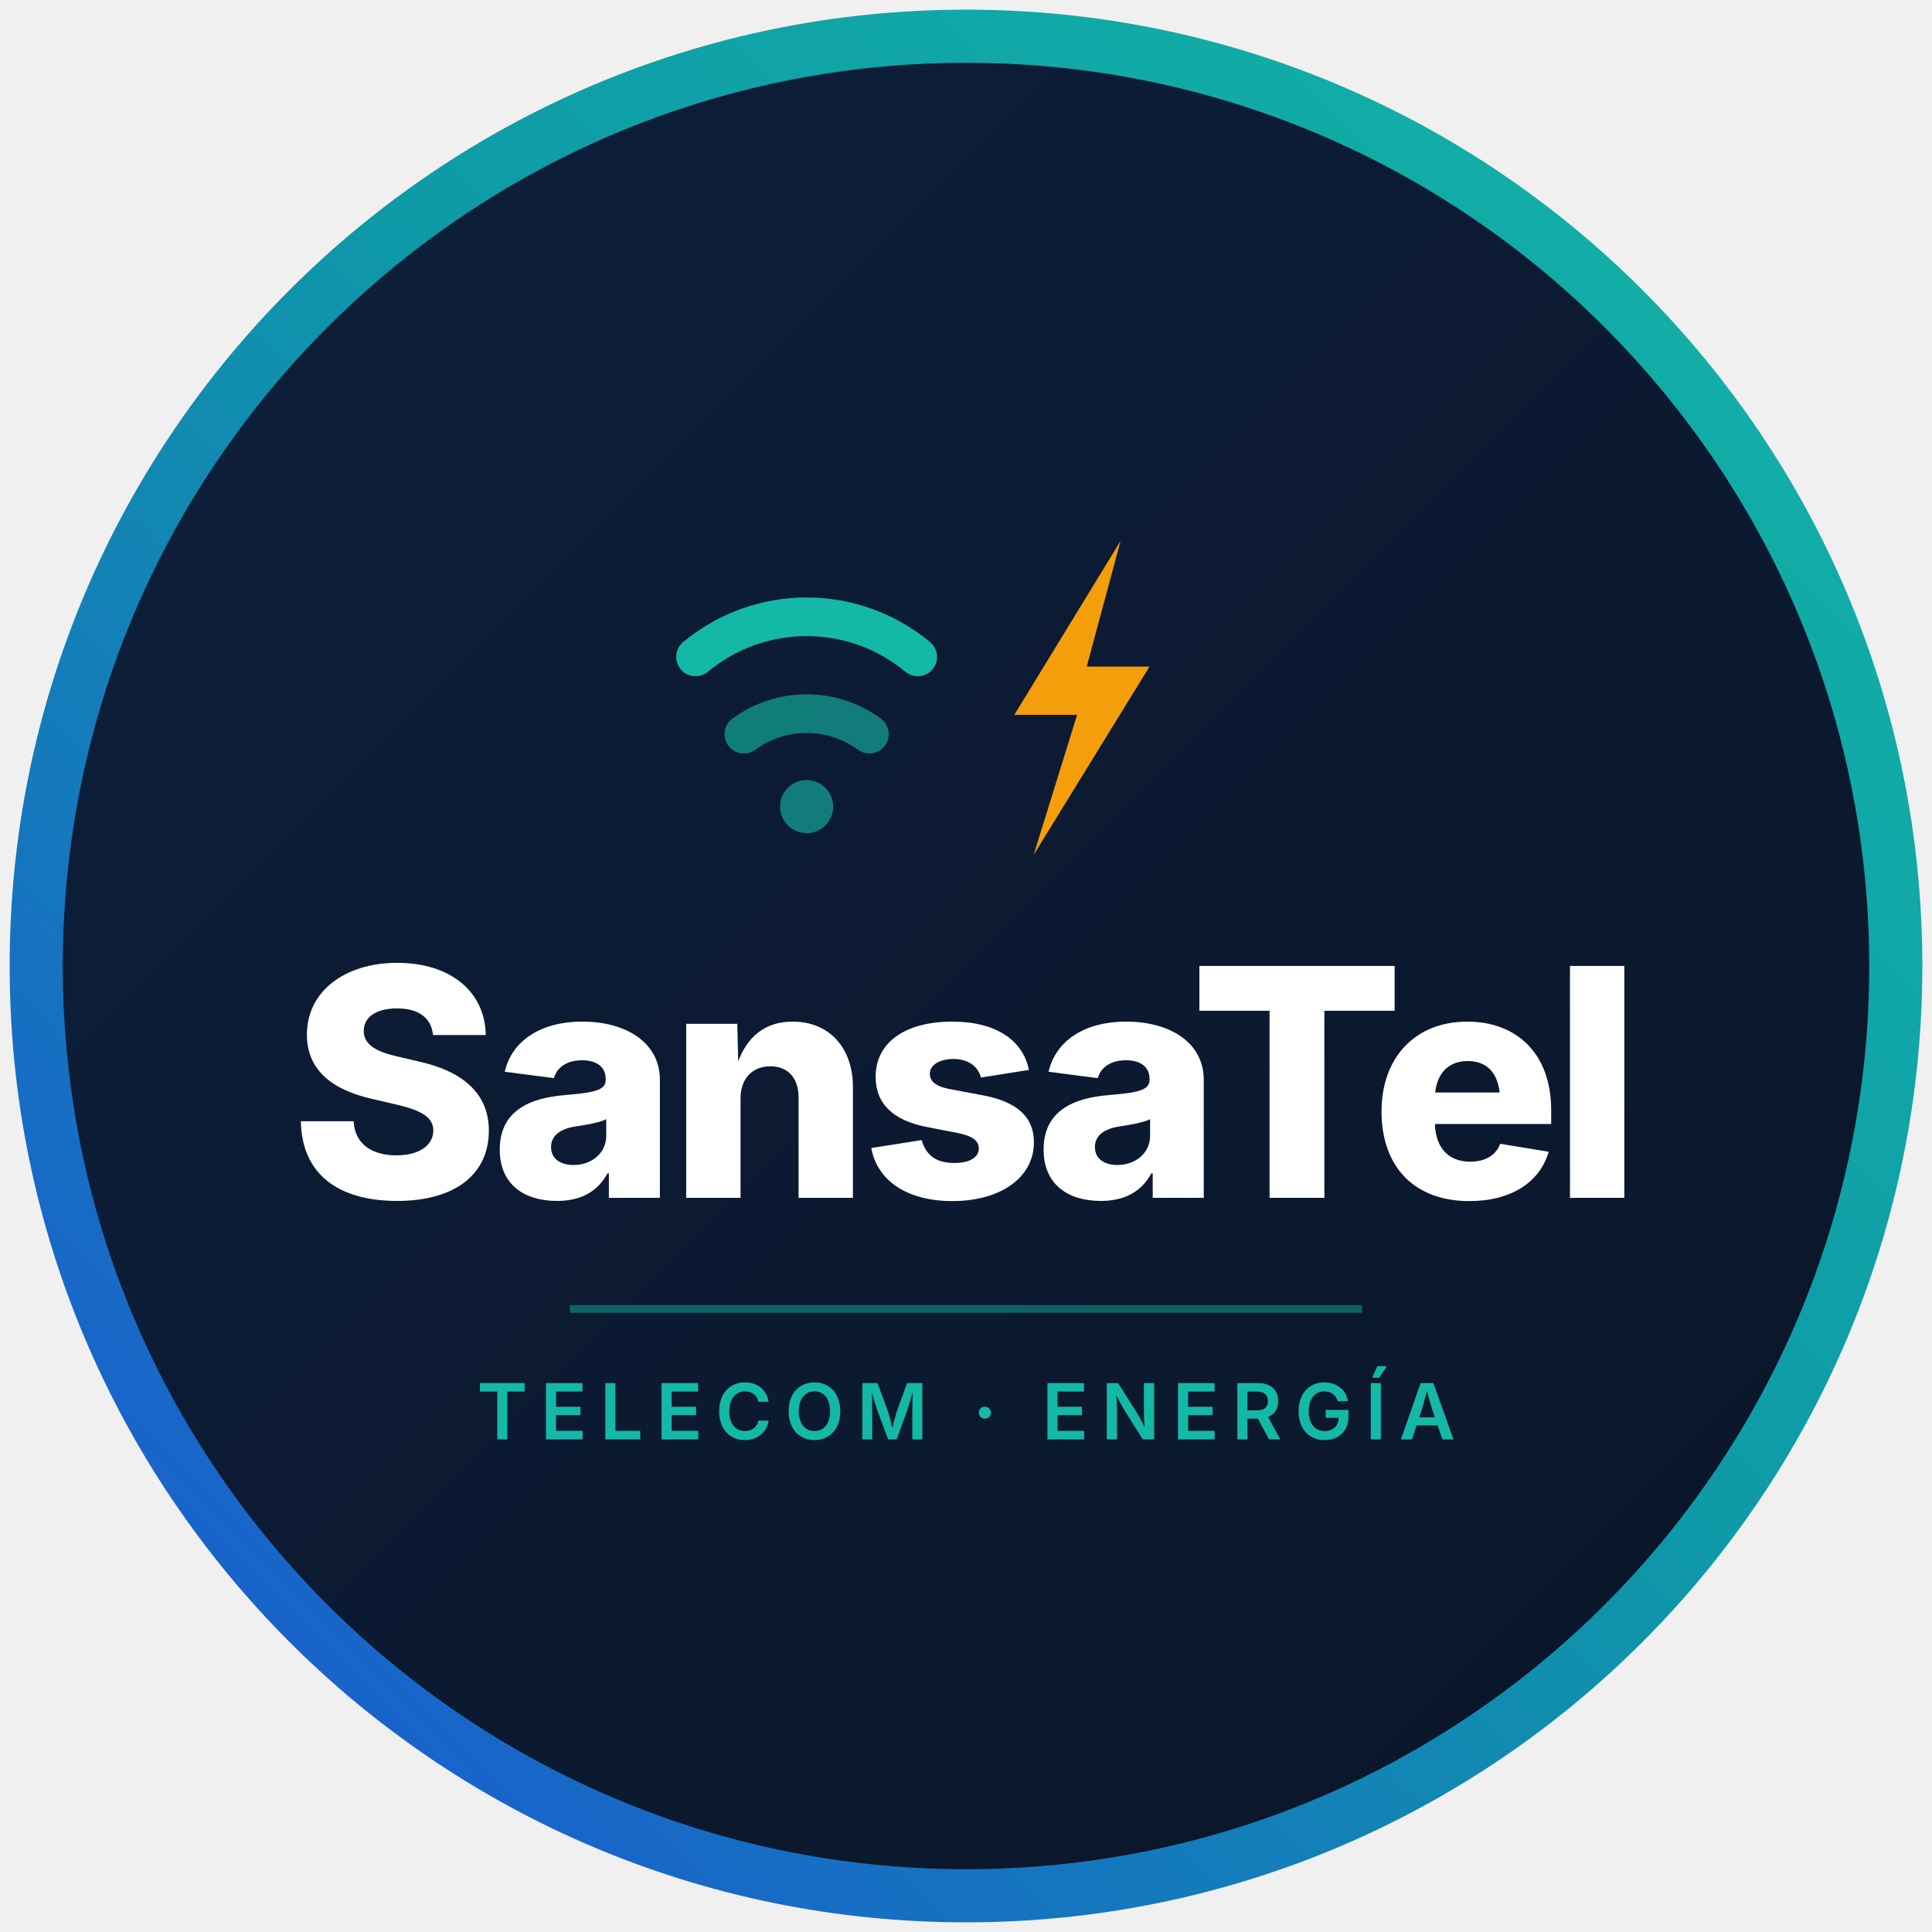
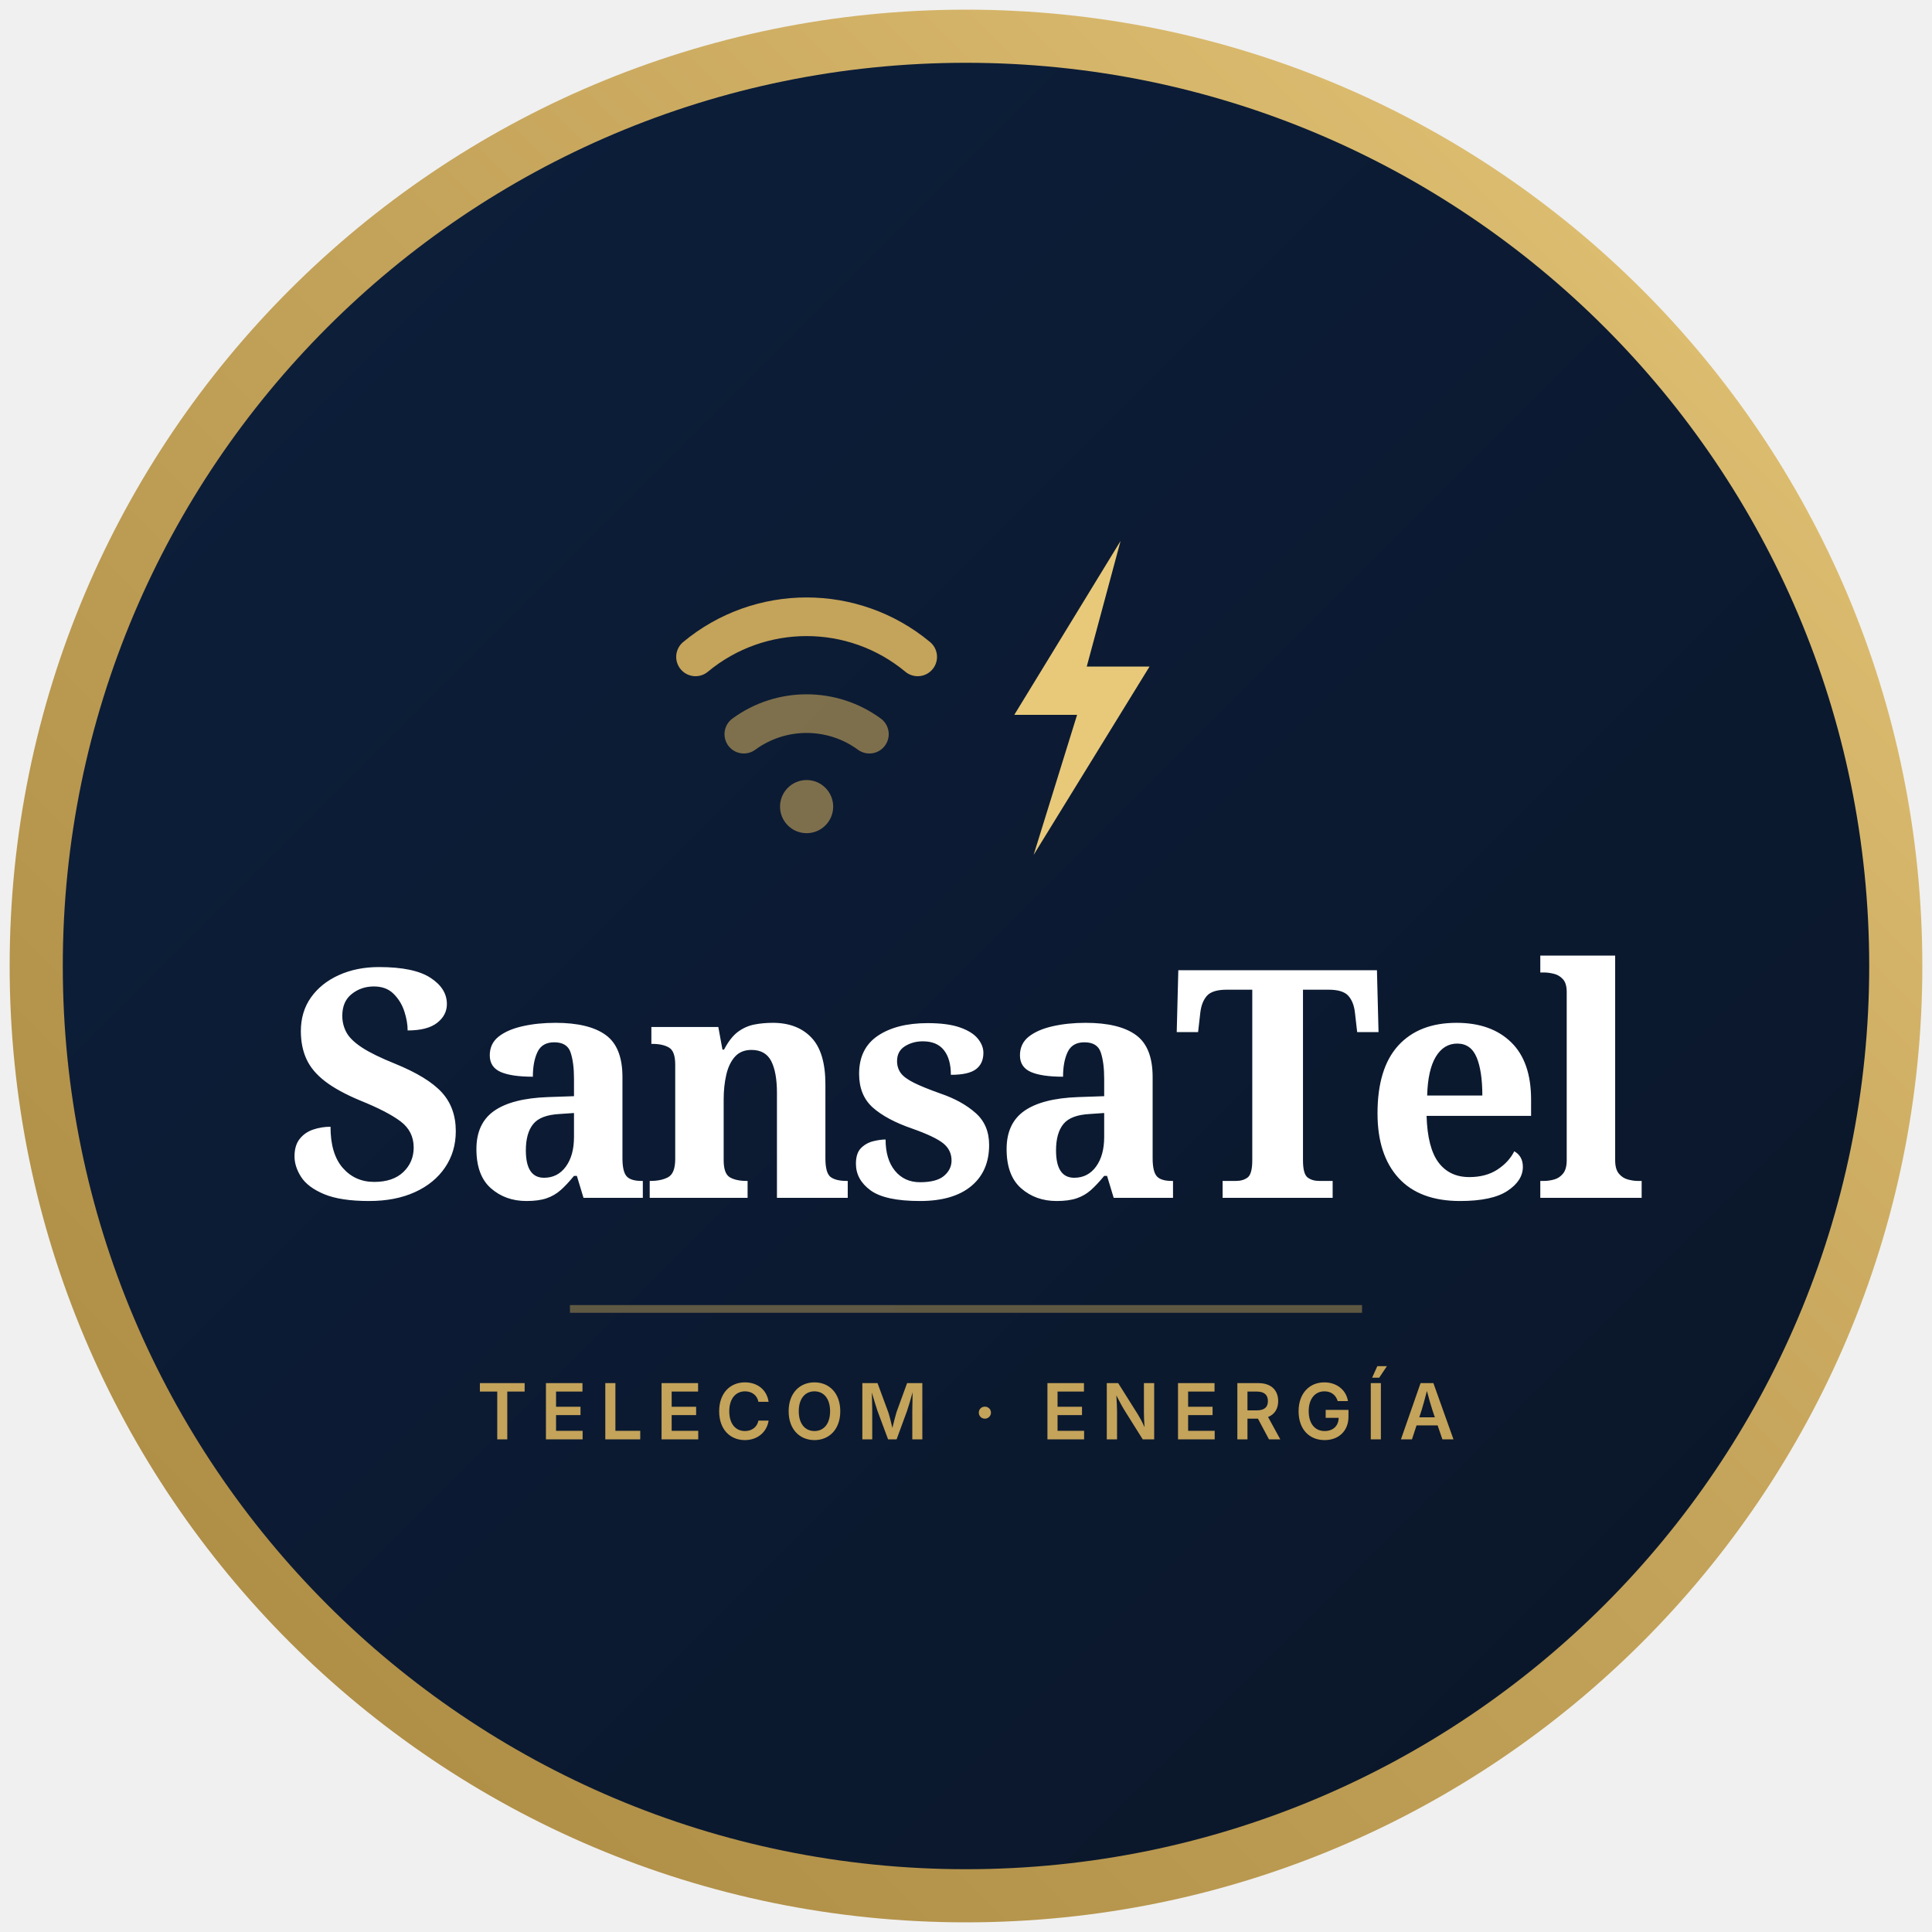
<svg xmlns="http://www.w3.org/2000/svg" viewBox="0 0 400 400" width="400" height="400" role="img" aria-label="SansaTel">
  <defs>
    <linearGradient id="ring" x1="0%" y1="100%" x2="100%" y2="0%">
-       <stop offset="0%" stop-color="#1D4ED8" />
-       <stop offset="55%" stop-color="#0E9AA7" />
-       <stop offset="100%" stop-color="#14B8A6" />
+       <stop offset="0%" stop-color="#A8873F" />
+       <stop offset="55%" stop-color="#C4A35A" />
+       <stop offset="100%" stop-color="#E8C97A" />
    </linearGradient>
    <linearGradient id="fondo" x1="0%" y1="0%" x2="100%" y2="100%">
      <stop offset="0%" stop-color="#0D1F3C" />
      <stop offset="100%" stop-color="#0A1628" />
    </linearGradient>
  </defs>
  <circle cx="200" cy="200" r="198" fill="url(#ring)" />
  <circle cx="200" cy="200" r="187" fill="url(#fondo)" />
  <g transform="translate(5,0)">
-     <g fill="none" stroke="#14B8A6" stroke-linecap="round">
+     <g fill="none" stroke="#C4A35A" stroke-linecap="round">
      <path d="M139 136 a 36 36 0 0 1 46 0" stroke-width="8" />
      <path d="M149 152 a 22 22 0 0 1 26 0" stroke-width="8" opacity="0.62" />
    </g>
-     <circle cx="162" cy="167" r="5.5" fill="#14B8A6" opacity="0.62" />
-     <path d="M227 112 l-22 36 h13 l-9 29 24 -39 h-13 z" fill="#F59E0B" />
+     <circle cx="162" cy="167" r="5.5" fill="#C4A35A" opacity="0.62" />
+     <path d="M227 112 l-22 36 h13 l-9 29 24 -39 h-13 z" fill="#E8C97A" />
  </g>
-   <text x="200" y="248" text-anchor="middle" font-family="Inter, 'Segoe UI', Helvetica, Arial, sans-serif" font-size="66" font-weight="800" letter-spacing="-2" fill="#FFFFFF">SansaTel</text>
-   <line x1="118" y1="271" x2="282" y2="271" stroke="#14B8A6" stroke-width="1.6" opacity="0.45" />
-   <text x="200" y="298" text-anchor="middle" font-family="Inter, 'Segoe UI', Helvetica, Arial, sans-serif" font-size="16" font-weight="600" letter-spacing="2.6" fill="#14B8A6">TELECOM · ENERGÍA</text>
+   <text x="200" y="248" text-anchor="middle" font-family="'Playfair Display', Georgia, serif" font-size="66" font-weight="800" letter-spacing="-2" fill="#FFFFFF">SansaTel</text>
+   <line x1="118" y1="271" x2="282" y2="271" stroke="#C4A35A" stroke-width="1.6" opacity="0.45" />
+   <text x="200" y="298" text-anchor="middle" font-family="Inter, Helvetica, Arial, sans-serif" font-size="16" font-weight="600" letter-spacing="2.6" fill="#C4A35A">TELECOM · ENERGÍA</text>
</svg>
